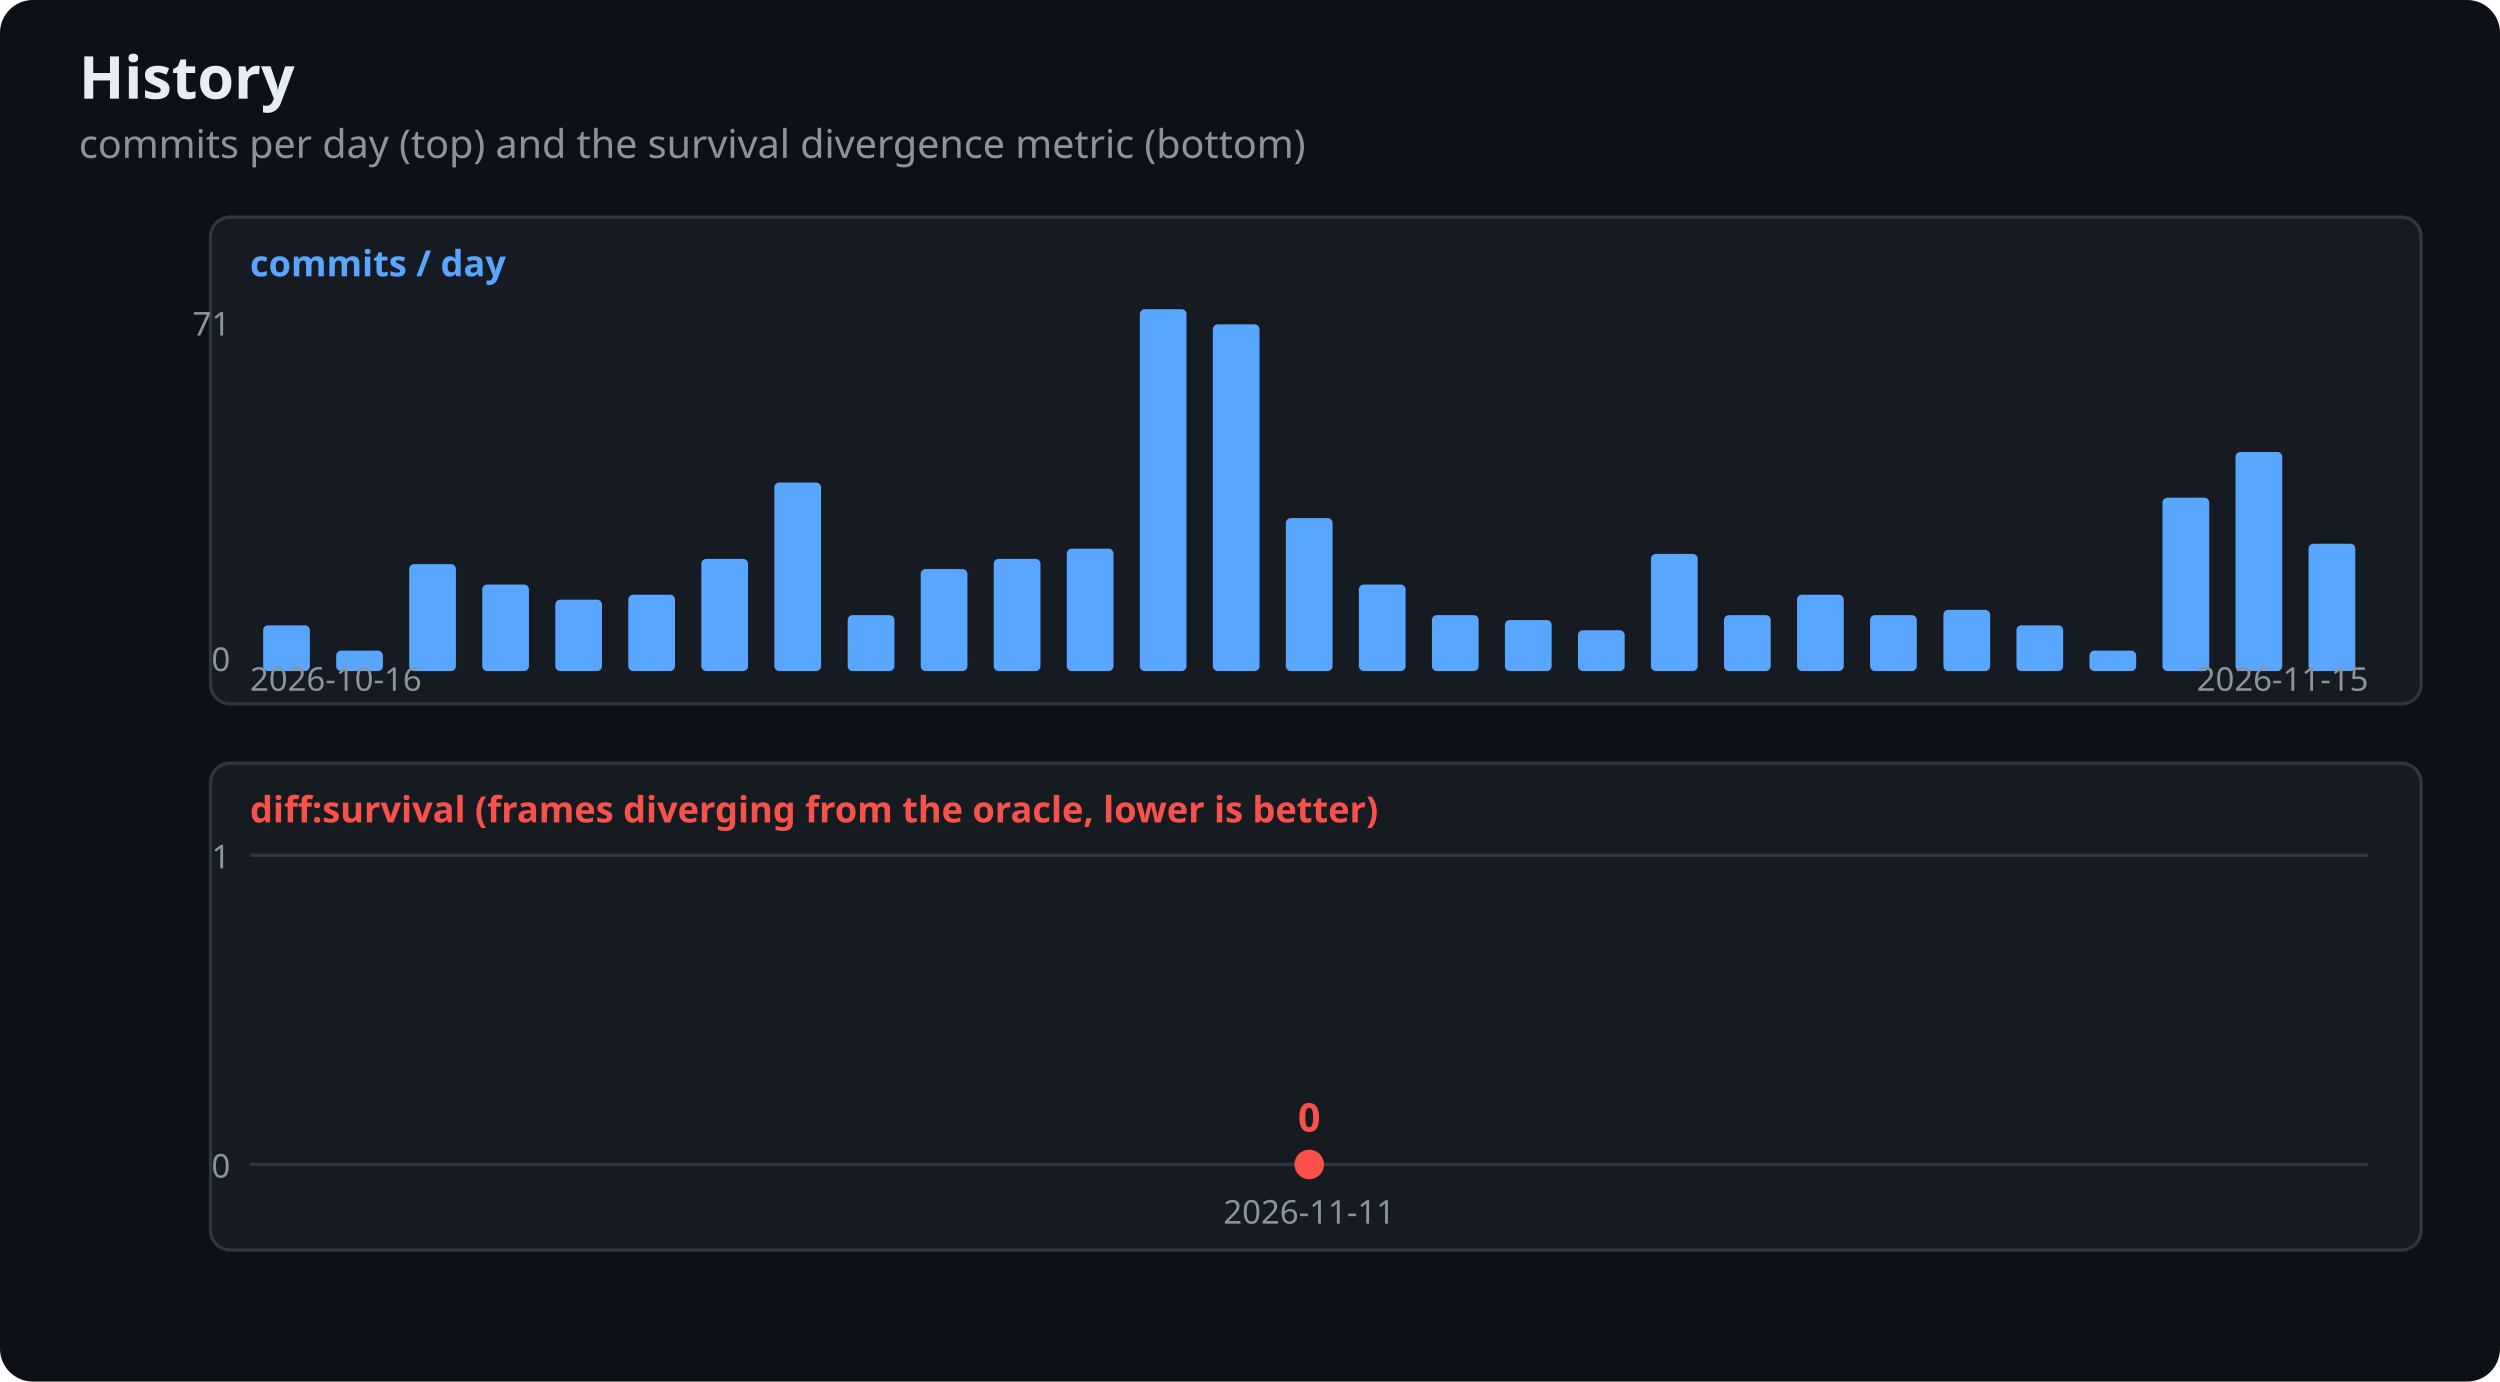
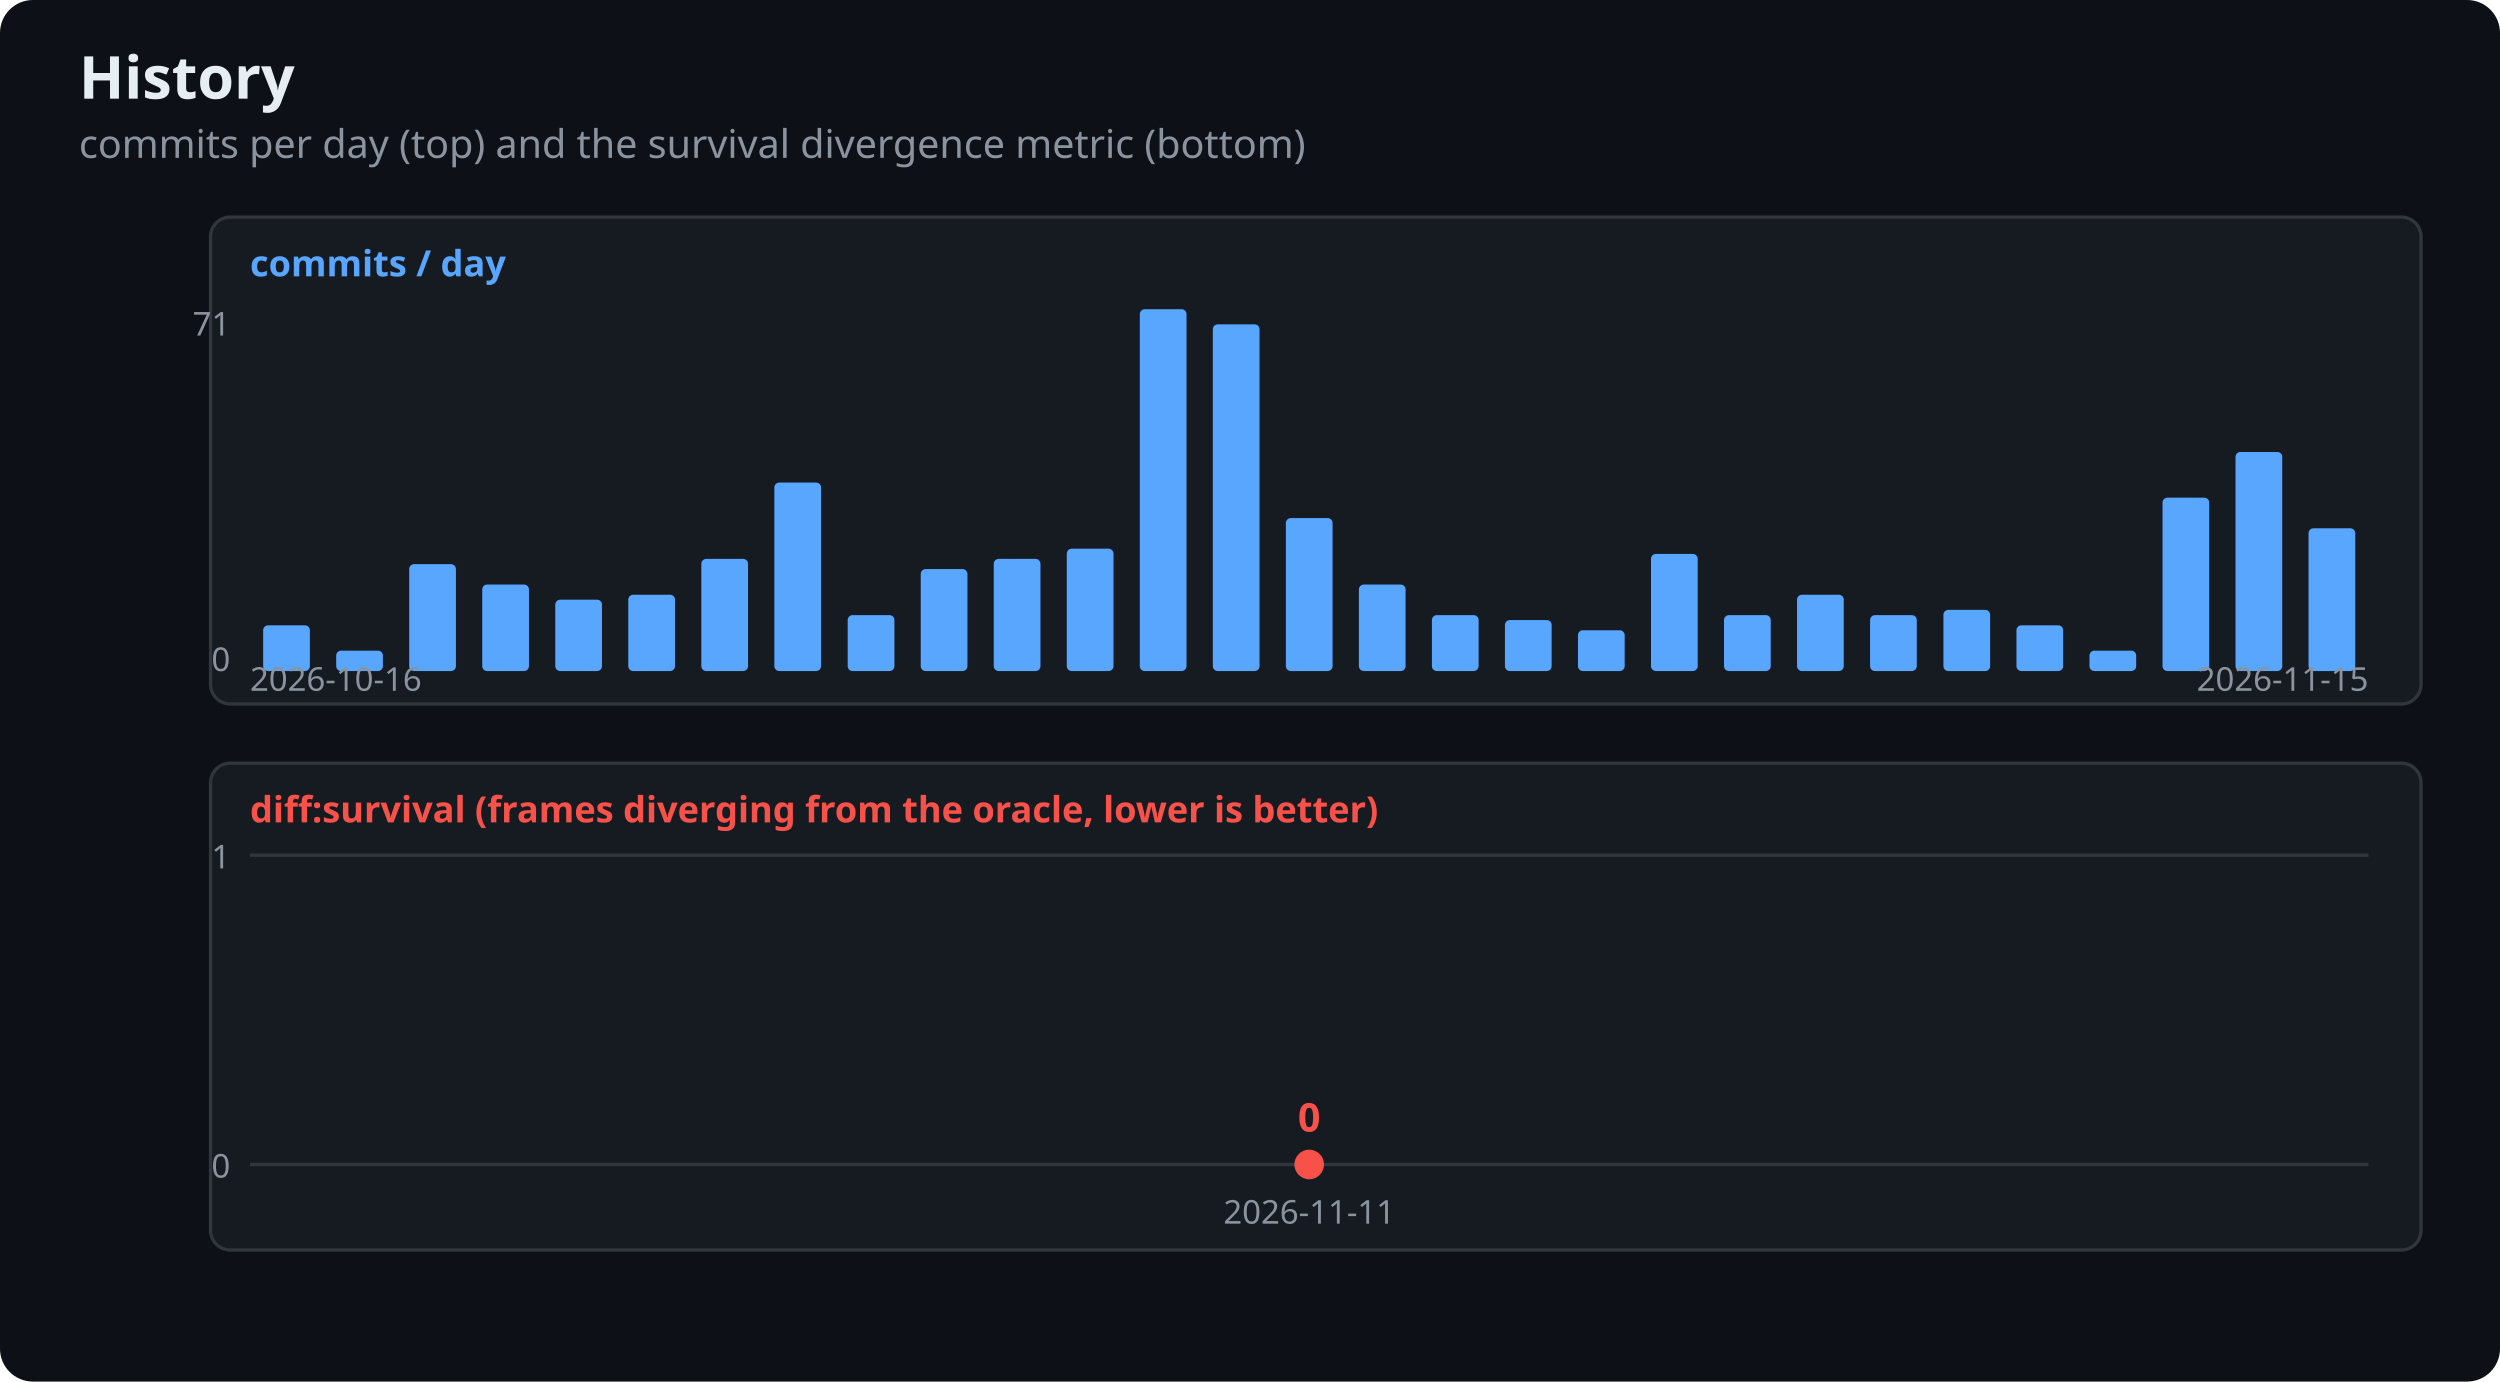
<svg xmlns="http://www.w3.org/2000/svg" width="760" height="420" viewBox="0 0 760 420" font-family="Segoe UI,Ubuntu,sans-serif">
  <rect width="760" height="420" rx="10" fill="#0d1117" />
  <text x="24" y="30" fill="#e6edf3" font-size="18" font-weight="600">History</text>
  <text x="24" y="48" fill="#8b949e" font-size="12">commits per day (top) and the survival divergence metric (bottom)</text>
  <rect x="64" y="66" width="672" height="148" fill="#161b22" stroke="#30363d" rx="6" />
  <text x="76" y="84" fill="#58a6ff" font-size="11" font-weight="600">commits / day</text>
  <rect x="80.0" y="190.1" width="14.2" height="13.9" fill="#58a6ff" rx="1.5" />
  <rect x="102.2" y="197.8" width="14.2" height="6.2" fill="#58a6ff" rx="1.5" />
  <rect x="124.4" y="171.5" width="14.2" height="32.5" fill="#58a6ff" rx="1.5" />
  <rect x="146.6" y="177.7" width="14.2" height="26.3" fill="#58a6ff" rx="1.5" />
  <rect x="168.8" y="182.3" width="14.2" height="21.7" fill="#58a6ff" rx="1.5" />
  <rect x="191.0" y="180.8" width="14.2" height="23.2" fill="#58a6ff" rx="1.5" />
  <rect x="213.2" y="169.9" width="14.2" height="34.1" fill="#58a6ff" rx="1.5" />
  <rect x="235.4" y="146.7" width="14.2" height="57.3" fill="#58a6ff" rx="1.5" />
  <rect x="257.7" y="187.0" width="14.2" height="17.0" fill="#58a6ff" rx="1.5" />
  <rect x="279.9" y="173.0" width="14.2" height="31.0" fill="#58a6ff" rx="1.5" />
  <rect x="302.1" y="169.9" width="14.2" height="34.1" fill="#58a6ff" rx="1.5" />
  <rect x="324.3" y="166.8" width="14.2" height="37.2" fill="#58a6ff" rx="1.5" />
  <rect x="346.5" y="94.0" width="14.2" height="110.0" fill="#58a6ff" rx="1.5" />
  <rect x="368.7" y="98.6" width="14.2" height="105.4" fill="#58a6ff" rx="1.5" />
  <rect x="390.9" y="157.5" width="14.2" height="46.5" fill="#58a6ff" rx="1.5" />
  <rect x="413.1" y="177.7" width="14.2" height="26.3" fill="#58a6ff" rx="1.5" />
  <rect x="435.3" y="187.0" width="14.2" height="17.0" fill="#58a6ff" rx="1.5" />
  <rect x="457.5" y="188.5" width="14.2" height="15.5" fill="#58a6ff" rx="1.5" />
  <rect x="479.7" y="191.6" width="14.2" height="12.4" fill="#58a6ff" rx="1.5" />
  <rect x="501.9" y="168.4" width="14.2" height="35.6" fill="#58a6ff" rx="1.5" />
  <rect x="524.1" y="187.0" width="14.2" height="17.0" fill="#58a6ff" rx="1.5" />
  <rect x="546.3" y="180.8" width="14.2" height="23.2" fill="#58a6ff" rx="1.5" />
  <rect x="568.5" y="187.0" width="14.2" height="17.0" fill="#58a6ff" rx="1.5" />
  <rect x="590.8" y="185.4" width="14.2" height="18.6" fill="#58a6ff" rx="1.5" />
  <rect x="613.0" y="190.1" width="14.2" height="13.9" fill="#58a6ff" rx="1.5" />
  <rect x="635.2" y="197.8" width="14.2" height="6.2" fill="#58a6ff" rx="1.5" />
  <rect x="657.4" y="151.3" width="14.2" height="52.7" fill="#58a6ff" rx="1.5" />
  <rect x="679.6" y="137.4" width="14.2" height="66.6" fill="#58a6ff" rx="1.5" />
-   <rect x="701.8" y="165.3" width="14.2" height="38.7" fill="#58a6ff" rx="1.5" />
+   <rect x="701.8" y="160.6" width="14.2" height="43.4" fill="#58a6ff" rx="1.5" />
  <text x="70" y="102" fill="#8b949e" font-size="10" text-anchor="end">71</text>
  <text x="70" y="204" fill="#8b949e" font-size="10" text-anchor="end">0</text>
  <text x="76" y="210" fill="#8b949e" font-size="10">2026-10-16</text>
  <text x="720" y="210" fill="#8b949e" font-size="10" text-anchor="end">2026-11-15</text>
  <rect x="64" y="232" width="672" height="148" fill="#161b22" stroke="#30363d" rx="6" />
  <text x="76" y="250" fill="#f85149" font-size="11" font-weight="600">diff:survival (frames diverging from the oracle, lower is better)</text>
  <line x1="76" y1="354.0" x2="720" y2="354.0" stroke="#30363d" stroke-width="1" />
  <text x="70" y="358.0" fill="#8b949e" font-size="10" text-anchor="end">0</text>
  <line x1="76" y1="260.0" x2="720" y2="260.0" stroke="#30363d" stroke-width="1" />
  <text x="70" y="264.0" fill="#8b949e" font-size="10" text-anchor="end">1</text>
  <circle cx="398.0" cy="354.0" r="4.5" fill="#f85149" />
  <text x="398.0" y="344.0" fill="#f85149" font-size="12" font-weight="600" text-anchor="middle">0</text>
  <text x="398.0" y="372" fill="#8b949e" font-size="10" text-anchor="middle">2026-11-11</text>
</svg>
